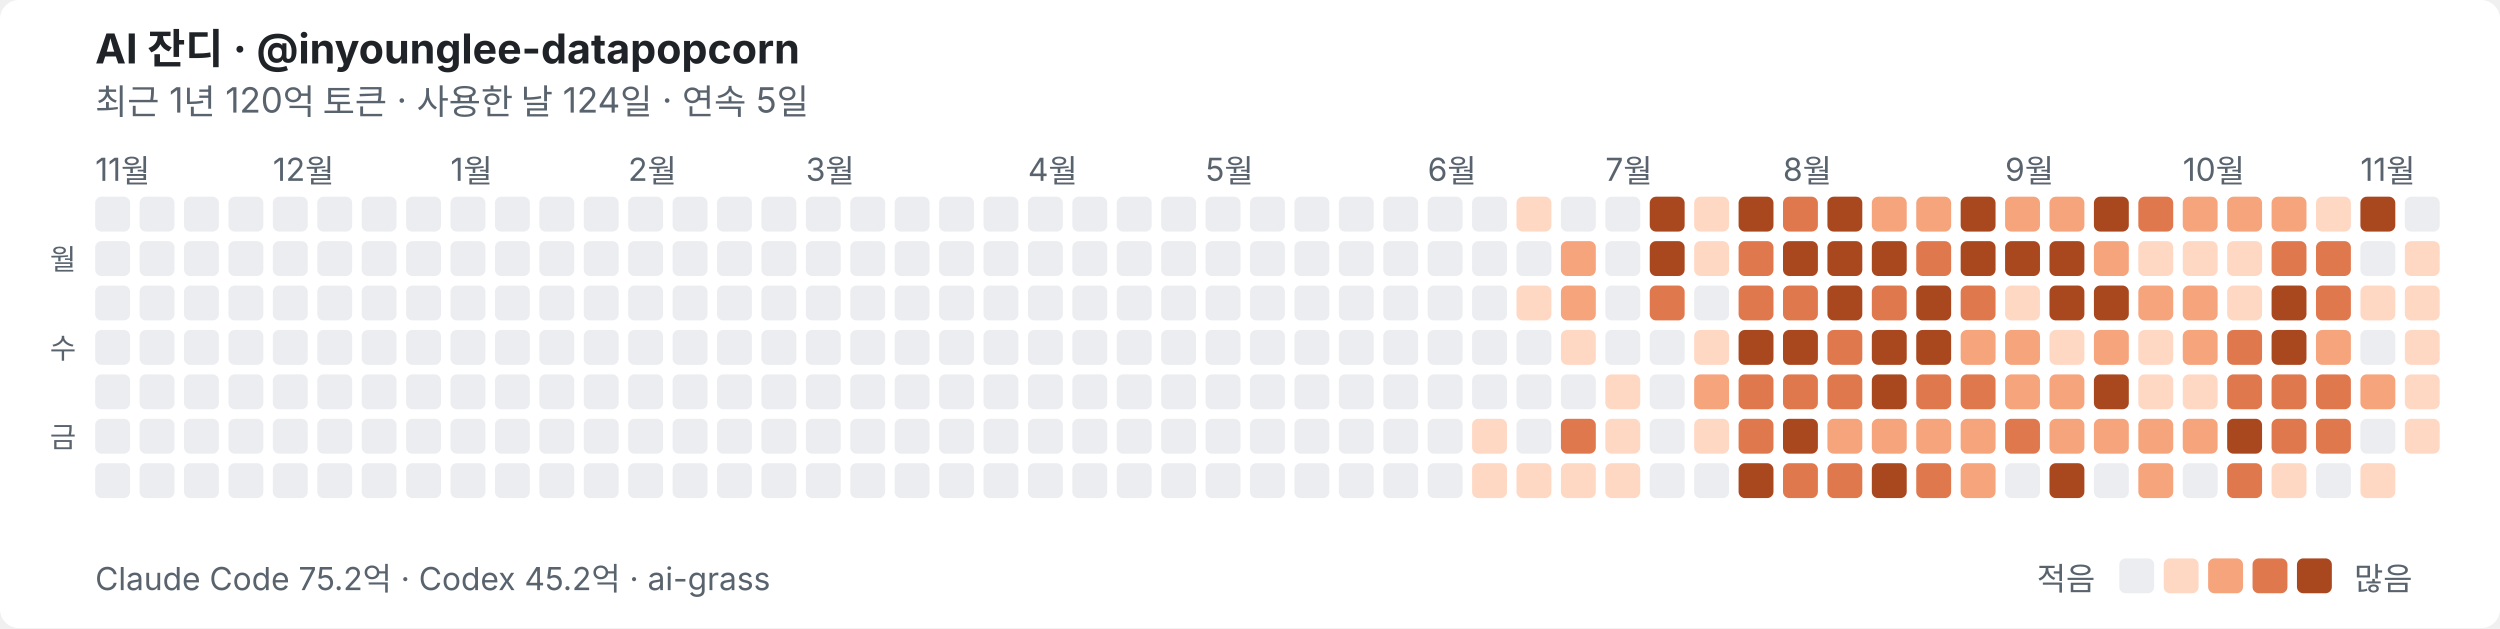
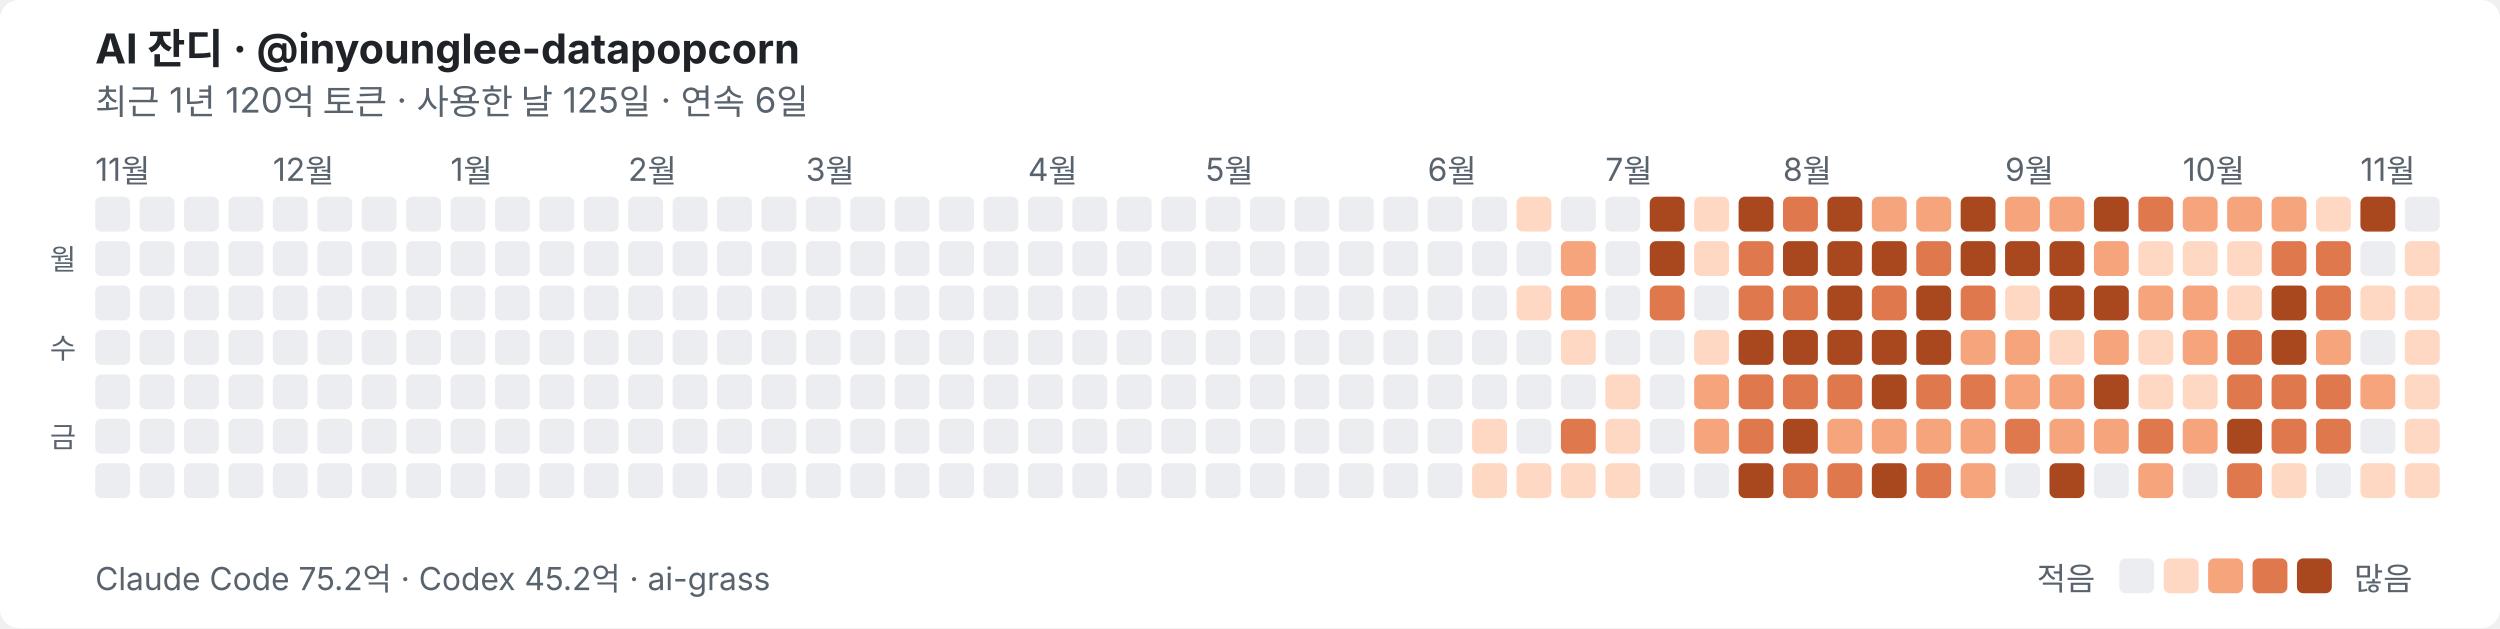
- <svg xmlns="http://www.w3.org/2000/svg" width="788" height="198" viewBox="0 0 788 198" role="img" aria-label="AI 잔디 · @inyounglee-datapopcorn 최근 1년 120억 토큰 · 사용한 날 124일 · 연속 5일">
+ <svg xmlns="http://www.w3.org/2000/svg" width="788" height="198" viewBox="0 0 788 198" role="img" aria-label="AI 잔디 · @inyounglee-datapopcorn 최근 1년 120억 토큰 · 사용한 날 125일 · 연속 6일">
  <rect width="788" height="198" rx="6" fill="#ffffff" />
  <g font-family="-apple-system,BlinkMacSystemFont,'Segoe UI','Apple SD Gothic Neo','Malgun Gothic',sans-serif">
    <text x="30" y="20" font-size="13" font-weight="700" fill="#1f2328">AI 잔디 · @inyounglee-datapopcorn</text>
-     <text x="30" y="36" font-size="11" fill="#59636e">최근 1년 120억 토큰 · 사용한 날 124일 · 연속 5일</text>
+     <text x="30" y="36" font-size="11" fill="#59636e">최근 1년 120억 토큰 · 사용한 날 125일 · 연속 6일</text>
    <text x="30" y="57" font-size="10" fill="#59636e">11월</text>
    <text x="86" y="57" font-size="10" fill="#59636e">12월</text>
    <text x="142" y="57" font-size="10" fill="#59636e">1월</text>
    <text x="198" y="57" font-size="10" fill="#59636e">2월</text>
    <text x="254" y="57" font-size="10" fill="#59636e">3월</text>
    <text x="324" y="57" font-size="10" fill="#59636e">4월</text>
    <text x="380" y="57" font-size="10" fill="#59636e">5월</text>
    <text x="450" y="57" font-size="10" fill="#59636e">6월</text>
    <text x="506" y="57" font-size="10" fill="#59636e">7월</text>
    <text x="562" y="57" font-size="10" fill="#59636e">8월</text>
    <text x="632" y="57" font-size="10" fill="#59636e">9월</text>
    <text x="688" y="57" font-size="10" fill="#59636e">10월</text>
    <text x="744" y="57" font-size="10" fill="#59636e">11월</text>
    <text x="24" y="85" font-size="9" text-anchor="end" fill="#59636e">월</text>
    <text x="24" y="113" font-size="9" text-anchor="end" fill="#59636e">수</text>
    <text x="24" y="141" font-size="9" text-anchor="end" fill="#59636e">금</text>
    <rect x="30" y="62" width="11" height="11" rx="2" fill="#ebedf0" />
    <rect x="30" y="76" width="11" height="11" rx="2" fill="#ebedf0" />
    <rect x="30" y="90" width="11" height="11" rx="2" fill="#ebedf0" />
    <rect x="30" y="104" width="11" height="11" rx="2" fill="#ebedf0" />
    <rect x="30" y="118" width="11" height="11" rx="2" fill="#ebedf0" />
    <rect x="30" y="132" width="11" height="11" rx="2" fill="#ebedf0" />
    <rect x="30" y="146" width="11" height="11" rx="2" fill="#ebedf0" />
    <rect x="44" y="62" width="11" height="11" rx="2" fill="#ebedf0" />
    <rect x="44" y="76" width="11" height="11" rx="2" fill="#ebedf0" />
    <rect x="44" y="90" width="11" height="11" rx="2" fill="#ebedf0" />
    <rect x="44" y="104" width="11" height="11" rx="2" fill="#ebedf0" />
    <rect x="44" y="118" width="11" height="11" rx="2" fill="#ebedf0" />
    <rect x="44" y="132" width="11" height="11" rx="2" fill="#ebedf0" />
    <rect x="44" y="146" width="11" height="11" rx="2" fill="#ebedf0" />
    <rect x="58" y="62" width="11" height="11" rx="2" fill="#ebedf0" />
    <rect x="58" y="76" width="11" height="11" rx="2" fill="#ebedf0" />
    <rect x="58" y="90" width="11" height="11" rx="2" fill="#ebedf0" />
    <rect x="58" y="104" width="11" height="11" rx="2" fill="#ebedf0" />
    <rect x="58" y="118" width="11" height="11" rx="2" fill="#ebedf0" />
    <rect x="58" y="132" width="11" height="11" rx="2" fill="#ebedf0" />
    <rect x="58" y="146" width="11" height="11" rx="2" fill="#ebedf0" />
    <rect x="72" y="62" width="11" height="11" rx="2" fill="#ebedf0" />
    <rect x="72" y="76" width="11" height="11" rx="2" fill="#ebedf0" />
    <rect x="72" y="90" width="11" height="11" rx="2" fill="#ebedf0" />
    <rect x="72" y="104" width="11" height="11" rx="2" fill="#ebedf0" />
    <rect x="72" y="118" width="11" height="11" rx="2" fill="#ebedf0" />
    <rect x="72" y="132" width="11" height="11" rx="2" fill="#ebedf0" />
    <rect x="72" y="146" width="11" height="11" rx="2" fill="#ebedf0" />
    <rect x="86" y="62" width="11" height="11" rx="2" fill="#ebedf0" />
    <rect x="86" y="76" width="11" height="11" rx="2" fill="#ebedf0" />
    <rect x="86" y="90" width="11" height="11" rx="2" fill="#ebedf0" />
    <rect x="86" y="104" width="11" height="11" rx="2" fill="#ebedf0" />
    <rect x="86" y="118" width="11" height="11" rx="2" fill="#ebedf0" />
    <rect x="86" y="132" width="11" height="11" rx="2" fill="#ebedf0" />
    <rect x="86" y="146" width="11" height="11" rx="2" fill="#ebedf0" />
    <rect x="100" y="62" width="11" height="11" rx="2" fill="#ebedf0" />
    <rect x="100" y="76" width="11" height="11" rx="2" fill="#ebedf0" />
    <rect x="100" y="90" width="11" height="11" rx="2" fill="#ebedf0" />
    <rect x="100" y="104" width="11" height="11" rx="2" fill="#ebedf0" />
    <rect x="100" y="118" width="11" height="11" rx="2" fill="#ebedf0" />
    <rect x="100" y="132" width="11" height="11" rx="2" fill="#ebedf0" />
    <rect x="100" y="146" width="11" height="11" rx="2" fill="#ebedf0" />
    <rect x="114" y="62" width="11" height="11" rx="2" fill="#ebedf0" />
    <rect x="114" y="76" width="11" height="11" rx="2" fill="#ebedf0" />
    <rect x="114" y="90" width="11" height="11" rx="2" fill="#ebedf0" />
    <rect x="114" y="104" width="11" height="11" rx="2" fill="#ebedf0" />
    <rect x="114" y="118" width="11" height="11" rx="2" fill="#ebedf0" />
    <rect x="114" y="132" width="11" height="11" rx="2" fill="#ebedf0" />
    <rect x="114" y="146" width="11" height="11" rx="2" fill="#ebedf0" />
    <rect x="128" y="62" width="11" height="11" rx="2" fill="#ebedf0" />
    <rect x="128" y="76" width="11" height="11" rx="2" fill="#ebedf0" />
    <rect x="128" y="90" width="11" height="11" rx="2" fill="#ebedf0" />
    <rect x="128" y="104" width="11" height="11" rx="2" fill="#ebedf0" />
    <rect x="128" y="118" width="11" height="11" rx="2" fill="#ebedf0" />
    <rect x="128" y="132" width="11" height="11" rx="2" fill="#ebedf0" />
    <rect x="128" y="146" width="11" height="11" rx="2" fill="#ebedf0" />
    <rect x="142" y="62" width="11" height="11" rx="2" fill="#ebedf0" />
    <rect x="142" y="76" width="11" height="11" rx="2" fill="#ebedf0" />
    <rect x="142" y="90" width="11" height="11" rx="2" fill="#ebedf0" />
    <rect x="142" y="104" width="11" height="11" rx="2" fill="#ebedf0" />
    <rect x="142" y="118" width="11" height="11" rx="2" fill="#ebedf0" />
    <rect x="142" y="132" width="11" height="11" rx="2" fill="#ebedf0" />
    <rect x="142" y="146" width="11" height="11" rx="2" fill="#ebedf0" />
    <rect x="156" y="62" width="11" height="11" rx="2" fill="#ebedf0" />
    <rect x="156" y="76" width="11" height="11" rx="2" fill="#ebedf0" />
    <rect x="156" y="90" width="11" height="11" rx="2" fill="#ebedf0" />
    <rect x="156" y="104" width="11" height="11" rx="2" fill="#ebedf0" />
    <rect x="156" y="118" width="11" height="11" rx="2" fill="#ebedf0" />
    <rect x="156" y="132" width="11" height="11" rx="2" fill="#ebedf0" />
    <rect x="156" y="146" width="11" height="11" rx="2" fill="#ebedf0" />
    <rect x="170" y="62" width="11" height="11" rx="2" fill="#ebedf0" />
    <rect x="170" y="76" width="11" height="11" rx="2" fill="#ebedf0" />
    <rect x="170" y="90" width="11" height="11" rx="2" fill="#ebedf0" />
    <rect x="170" y="104" width="11" height="11" rx="2" fill="#ebedf0" />
    <rect x="170" y="118" width="11" height="11" rx="2" fill="#ebedf0" />
    <rect x="170" y="132" width="11" height="11" rx="2" fill="#ebedf0" />
    <rect x="170" y="146" width="11" height="11" rx="2" fill="#ebedf0" />
    <rect x="184" y="62" width="11" height="11" rx="2" fill="#ebedf0" />
    <rect x="184" y="76" width="11" height="11" rx="2" fill="#ebedf0" />
    <rect x="184" y="90" width="11" height="11" rx="2" fill="#ebedf0" />
    <rect x="184" y="104" width="11" height="11" rx="2" fill="#ebedf0" />
    <rect x="184" y="118" width="11" height="11" rx="2" fill="#ebedf0" />
    <rect x="184" y="132" width="11" height="11" rx="2" fill="#ebedf0" />
    <rect x="184" y="146" width="11" height="11" rx="2" fill="#ebedf0" />
    <rect x="198" y="62" width="11" height="11" rx="2" fill="#ebedf0" />
    <rect x="198" y="76" width="11" height="11" rx="2" fill="#ebedf0" />
    <rect x="198" y="90" width="11" height="11" rx="2" fill="#ebedf0" />
    <rect x="198" y="104" width="11" height="11" rx="2" fill="#ebedf0" />
    <rect x="198" y="118" width="11" height="11" rx="2" fill="#ebedf0" />
    <rect x="198" y="132" width="11" height="11" rx="2" fill="#ebedf0" />
    <rect x="198" y="146" width="11" height="11" rx="2" fill="#ebedf0" />
    <rect x="212" y="62" width="11" height="11" rx="2" fill="#ebedf0" />
    <rect x="212" y="76" width="11" height="11" rx="2" fill="#ebedf0" />
    <rect x="212" y="90" width="11" height="11" rx="2" fill="#ebedf0" />
    <rect x="212" y="104" width="11" height="11" rx="2" fill="#ebedf0" />
    <rect x="212" y="118" width="11" height="11" rx="2" fill="#ebedf0" />
    <rect x="212" y="132" width="11" height="11" rx="2" fill="#ebedf0" />
    <rect x="212" y="146" width="11" height="11" rx="2" fill="#ebedf0" />
    <rect x="226" y="62" width="11" height="11" rx="2" fill="#ebedf0" />
    <rect x="226" y="76" width="11" height="11" rx="2" fill="#ebedf0" />
    <rect x="226" y="90" width="11" height="11" rx="2" fill="#ebedf0" />
    <rect x="226" y="104" width="11" height="11" rx="2" fill="#ebedf0" />
    <rect x="226" y="118" width="11" height="11" rx="2" fill="#ebedf0" />
    <rect x="226" y="132" width="11" height="11" rx="2" fill="#ebedf0" />
    <rect x="226" y="146" width="11" height="11" rx="2" fill="#ebedf0" />
    <rect x="240" y="62" width="11" height="11" rx="2" fill="#ebedf0" />
    <rect x="240" y="76" width="11" height="11" rx="2" fill="#ebedf0" />
    <rect x="240" y="90" width="11" height="11" rx="2" fill="#ebedf0" />
    <rect x="240" y="104" width="11" height="11" rx="2" fill="#ebedf0" />
    <rect x="240" y="118" width="11" height="11" rx="2" fill="#ebedf0" />
    <rect x="240" y="132" width="11" height="11" rx="2" fill="#ebedf0" />
    <rect x="240" y="146" width="11" height="11" rx="2" fill="#ebedf0" />
    <rect x="254" y="62" width="11" height="11" rx="2" fill="#ebedf0" />
    <rect x="254" y="76" width="11" height="11" rx="2" fill="#ebedf0" />
    <rect x="254" y="90" width="11" height="11" rx="2" fill="#ebedf0" />
    <rect x="254" y="104" width="11" height="11" rx="2" fill="#ebedf0" />
    <rect x="254" y="118" width="11" height="11" rx="2" fill="#ebedf0" />
    <rect x="254" y="132" width="11" height="11" rx="2" fill="#ebedf0" />
    <rect x="254" y="146" width="11" height="11" rx="2" fill="#ebedf0" />
    <rect x="268" y="62" width="11" height="11" rx="2" fill="#ebedf0" />
    <rect x="268" y="76" width="11" height="11" rx="2" fill="#ebedf0" />
    <rect x="268" y="90" width="11" height="11" rx="2" fill="#ebedf0" />
    <rect x="268" y="104" width="11" height="11" rx="2" fill="#ebedf0" />
    <rect x="268" y="118" width="11" height="11" rx="2" fill="#ebedf0" />
    <rect x="268" y="132" width="11" height="11" rx="2" fill="#ebedf0" />
    <rect x="268" y="146" width="11" height="11" rx="2" fill="#ebedf0" />
    <rect x="282" y="62" width="11" height="11" rx="2" fill="#ebedf0" />
    <rect x="282" y="76" width="11" height="11" rx="2" fill="#ebedf0" />
    <rect x="282" y="90" width="11" height="11" rx="2" fill="#ebedf0" />
    <rect x="282" y="104" width="11" height="11" rx="2" fill="#ebedf0" />
    <rect x="282" y="118" width="11" height="11" rx="2" fill="#ebedf0" />
    <rect x="282" y="132" width="11" height="11" rx="2" fill="#ebedf0" />
    <rect x="282" y="146" width="11" height="11" rx="2" fill="#ebedf0" />
    <rect x="296" y="62" width="11" height="11" rx="2" fill="#ebedf0" />
    <rect x="296" y="76" width="11" height="11" rx="2" fill="#ebedf0" />
    <rect x="296" y="90" width="11" height="11" rx="2" fill="#ebedf0" />
    <rect x="296" y="104" width="11" height="11" rx="2" fill="#ebedf0" />
    <rect x="296" y="118" width="11" height="11" rx="2" fill="#ebedf0" />
    <rect x="296" y="132" width="11" height="11" rx="2" fill="#ebedf0" />
    <rect x="296" y="146" width="11" height="11" rx="2" fill="#ebedf0" />
    <rect x="310" y="62" width="11" height="11" rx="2" fill="#ebedf0" />
    <rect x="310" y="76" width="11" height="11" rx="2" fill="#ebedf0" />
    <rect x="310" y="90" width="11" height="11" rx="2" fill="#ebedf0" />
    <rect x="310" y="104" width="11" height="11" rx="2" fill="#ebedf0" />
    <rect x="310" y="118" width="11" height="11" rx="2" fill="#ebedf0" />
    <rect x="310" y="132" width="11" height="11" rx="2" fill="#ebedf0" />
    <rect x="310" y="146" width="11" height="11" rx="2" fill="#ebedf0" />
    <rect x="324" y="62" width="11" height="11" rx="2" fill="#ebedf0" />
    <rect x="324" y="76" width="11" height="11" rx="2" fill="#ebedf0" />
    <rect x="324" y="90" width="11" height="11" rx="2" fill="#ebedf0" />
    <rect x="324" y="104" width="11" height="11" rx="2" fill="#ebedf0" />
    <rect x="324" y="118" width="11" height="11" rx="2" fill="#ebedf0" />
    <rect x="324" y="132" width="11" height="11" rx="2" fill="#ebedf0" />
    <rect x="324" y="146" width="11" height="11" rx="2" fill="#ebedf0" />
    <rect x="338" y="62" width="11" height="11" rx="2" fill="#ebedf0" />
    <rect x="338" y="76" width="11" height="11" rx="2" fill="#ebedf0" />
    <rect x="338" y="90" width="11" height="11" rx="2" fill="#ebedf0" />
    <rect x="338" y="104" width="11" height="11" rx="2" fill="#ebedf0" />
    <rect x="338" y="118" width="11" height="11" rx="2" fill="#ebedf0" />
    <rect x="338" y="132" width="11" height="11" rx="2" fill="#ebedf0" />
    <rect x="338" y="146" width="11" height="11" rx="2" fill="#ebedf0" />
    <rect x="352" y="62" width="11" height="11" rx="2" fill="#ebedf0" />
    <rect x="352" y="76" width="11" height="11" rx="2" fill="#ebedf0" />
    <rect x="352" y="90" width="11" height="11" rx="2" fill="#ebedf0" />
    <rect x="352" y="104" width="11" height="11" rx="2" fill="#ebedf0" />
    <rect x="352" y="118" width="11" height="11" rx="2" fill="#ebedf0" />
    <rect x="352" y="132" width="11" height="11" rx="2" fill="#ebedf0" />
    <rect x="352" y="146" width="11" height="11" rx="2" fill="#ebedf0" />
    <rect x="366" y="62" width="11" height="11" rx="2" fill="#ebedf0" />
    <rect x="366" y="76" width="11" height="11" rx="2" fill="#ebedf0" />
    <rect x="366" y="90" width="11" height="11" rx="2" fill="#ebedf0" />
    <rect x="366" y="104" width="11" height="11" rx="2" fill="#ebedf0" />
    <rect x="366" y="118" width="11" height="11" rx="2" fill="#ebedf0" />
    <rect x="366" y="132" width="11" height="11" rx="2" fill="#ebedf0" />
    <rect x="366" y="146" width="11" height="11" rx="2" fill="#ebedf0" />
    <rect x="380" y="62" width="11" height="11" rx="2" fill="#ebedf0" />
    <rect x="380" y="76" width="11" height="11" rx="2" fill="#ebedf0" />
    <rect x="380" y="90" width="11" height="11" rx="2" fill="#ebedf0" />
    <rect x="380" y="104" width="11" height="11" rx="2" fill="#ebedf0" />
    <rect x="380" y="118" width="11" height="11" rx="2" fill="#ebedf0" />
    <rect x="380" y="132" width="11" height="11" rx="2" fill="#ebedf0" />
    <rect x="380" y="146" width="11" height="11" rx="2" fill="#ebedf0" />
    <rect x="394" y="62" width="11" height="11" rx="2" fill="#ebedf0" />
    <rect x="394" y="76" width="11" height="11" rx="2" fill="#ebedf0" />
    <rect x="394" y="90" width="11" height="11" rx="2" fill="#ebedf0" />
    <rect x="394" y="104" width="11" height="11" rx="2" fill="#ebedf0" />
    <rect x="394" y="118" width="11" height="11" rx="2" fill="#ebedf0" />
    <rect x="394" y="132" width="11" height="11" rx="2" fill="#ebedf0" />
    <rect x="394" y="146" width="11" height="11" rx="2" fill="#ebedf0" />
    <rect x="408" y="62" width="11" height="11" rx="2" fill="#ebedf0" />
    <rect x="408" y="76" width="11" height="11" rx="2" fill="#ebedf0" />
    <rect x="408" y="90" width="11" height="11" rx="2" fill="#ebedf0" />
    <rect x="408" y="104" width="11" height="11" rx="2" fill="#ebedf0" />
    <rect x="408" y="118" width="11" height="11" rx="2" fill="#ebedf0" />
    <rect x="408" y="132" width="11" height="11" rx="2" fill="#ebedf0" />
    <rect x="408" y="146" width="11" height="11" rx="2" fill="#ebedf0" />
    <rect x="422" y="62" width="11" height="11" rx="2" fill="#ebedf0" />
    <rect x="422" y="76" width="11" height="11" rx="2" fill="#ebedf0" />
    <rect x="422" y="90" width="11" height="11" rx="2" fill="#ebedf0" />
    <rect x="422" y="104" width="11" height="11" rx="2" fill="#ebedf0" />
    <rect x="422" y="118" width="11" height="11" rx="2" fill="#ebedf0" />
    <rect x="422" y="132" width="11" height="11" rx="2" fill="#ebedf0" />
    <rect x="422" y="146" width="11" height="11" rx="2" fill="#ebedf0" />
    <rect x="436" y="62" width="11" height="11" rx="2" fill="#ebedf0" />
    <rect x="436" y="76" width="11" height="11" rx="2" fill="#ebedf0" />
    <rect x="436" y="90" width="11" height="11" rx="2" fill="#ebedf0" />
    <rect x="436" y="104" width="11" height="11" rx="2" fill="#ebedf0" />
    <rect x="436" y="118" width="11" height="11" rx="2" fill="#ebedf0" />
    <rect x="436" y="132" width="11" height="11" rx="2" fill="#ebedf0" />
    <rect x="436" y="146" width="11" height="11" rx="2" fill="#ebedf0" />
    <rect x="450" y="62" width="11" height="11" rx="2" fill="#ebedf0" />
    <rect x="450" y="76" width="11" height="11" rx="2" fill="#ebedf0" />
    <rect x="450" y="90" width="11" height="11" rx="2" fill="#ebedf0" />
    <rect x="450" y="104" width="11" height="11" rx="2" fill="#ebedf0" />
    <rect x="450" y="118" width="11" height="11" rx="2" fill="#ebedf0" />
    <rect x="450" y="132" width="11" height="11" rx="2" fill="#ebedf0" />
    <rect x="450" y="146" width="11" height="11" rx="2" fill="#ebedf0" />
    <rect x="464" y="62" width="11" height="11" rx="2" fill="#ebedf0" />
    <rect x="464" y="76" width="11" height="11" rx="2" fill="#ebedf0" />
    <rect x="464" y="90" width="11" height="11" rx="2" fill="#ebedf0" />
    <rect x="464" y="104" width="11" height="11" rx="2" fill="#ebedf0" />
    <rect x="464" y="118" width="11" height="11" rx="2" fill="#ebedf0" />
    <rect x="464" y="132" width="11" height="11" rx="2" fill="#ffd8c4" />
    <rect x="464" y="146" width="11" height="11" rx="2" fill="#ffd8c4" />
    <rect x="478" y="62" width="11" height="11" rx="2" fill="#ffd8c4" />
    <rect x="478" y="76" width="11" height="11" rx="2" fill="#ebedf0" />
    <rect x="478" y="90" width="11" height="11" rx="2" fill="#ffd8c4" />
    <rect x="478" y="104" width="11" height="11" rx="2" fill="#ebedf0" />
    <rect x="478" y="118" width="11" height="11" rx="2" fill="#ebedf0" />
    <rect x="478" y="132" width="11" height="11" rx="2" fill="#ebedf0" />
    <rect x="478" y="146" width="11" height="11" rx="2" fill="#ffd8c4" />
    <rect x="492" y="62" width="11" height="11" rx="2" fill="#ebedf0" />
    <rect x="492" y="76" width="11" height="11" rx="2" fill="#f6a47c" />
    <rect x="492" y="90" width="11" height="11" rx="2" fill="#f6a47c" />
    <rect x="492" y="104" width="11" height="11" rx="2" fill="#ffd8c4" />
    <rect x="492" y="118" width="11" height="11" rx="2" fill="#ebedf0" />
    <rect x="492" y="132" width="11" height="11" rx="2" fill="#e0784e" />
    <rect x="492" y="146" width="11" height="11" rx="2" fill="#ffd8c4" />
    <rect x="506" y="62" width="11" height="11" rx="2" fill="#ebedf0" />
    <rect x="506" y="76" width="11" height="11" rx="2" fill="#ebedf0" />
    <rect x="506" y="90" width="11" height="11" rx="2" fill="#ebedf0" />
    <rect x="506" y="104" width="11" height="11" rx="2" fill="#ebedf0" />
    <rect x="506" y="118" width="11" height="11" rx="2" fill="#ffd8c4" />
    <rect x="506" y="132" width="11" height="11" rx="2" fill="#ffd8c4" />
    <rect x="506" y="146" width="11" height="11" rx="2" fill="#ffd8c4" />
    <rect x="520" y="62" width="11" height="11" rx="2" fill="#a9481f" />
    <rect x="520" y="76" width="11" height="11" rx="2" fill="#a9481f" />
    <rect x="520" y="90" width="11" height="11" rx="2" fill="#e0784e" />
    <rect x="520" y="104" width="11" height="11" rx="2" fill="#ebedf0" />
    <rect x="520" y="118" width="11" height="11" rx="2" fill="#ebedf0" />
    <rect x="520" y="132" width="11" height="11" rx="2" fill="#ebedf0" />
    <rect x="520" y="146" width="11" height="11" rx="2" fill="#ebedf0" />
    <rect x="534" y="62" width="11" height="11" rx="2" fill="#ffd8c4" />
    <rect x="534" y="76" width="11" height="11" rx="2" fill="#ffd8c4" />
    <rect x="534" y="90" width="11" height="11" rx="2" fill="#ebedf0" />
    <rect x="534" y="104" width="11" height="11" rx="2" fill="#ffd8c4" />
    <rect x="534" y="118" width="11" height="11" rx="2" fill="#f6a47c" />
-     <rect x="534" y="132" width="11" height="11" rx="2" fill="#ffd8c4" />
+     <rect x="534" y="132" width="11" height="11" rx="2" fill="#f6a47c" />
    <rect x="534" y="146" width="11" height="11" rx="2" fill="#ebedf0" />
    <rect x="548" y="62" width="11" height="11" rx="2" fill="#a9481f" />
    <rect x="548" y="76" width="11" height="11" rx="2" fill="#e0784e" />
    <rect x="548" y="90" width="11" height="11" rx="2" fill="#e0784e" />
    <rect x="548" y="104" width="11" height="11" rx="2" fill="#a9481f" />
    <rect x="548" y="118" width="11" height="11" rx="2" fill="#e0784e" />
    <rect x="548" y="132" width="11" height="11" rx="2" fill="#e0784e" />
    <rect x="548" y="146" width="11" height="11" rx="2" fill="#a9481f" />
    <rect x="562" y="62" width="11" height="11" rx="2" fill="#e0784e" />
    <rect x="562" y="76" width="11" height="11" rx="2" fill="#a9481f" />
    <rect x="562" y="90" width="11" height="11" rx="2" fill="#e0784e" />
    <rect x="562" y="104" width="11" height="11" rx="2" fill="#a9481f" />
    <rect x="562" y="118" width="11" height="11" rx="2" fill="#e0784e" />
    <rect x="562" y="132" width="11" height="11" rx="2" fill="#a9481f" />
    <rect x="562" y="146" width="11" height="11" rx="2" fill="#e0784e" />
    <rect x="576" y="62" width="11" height="11" rx="2" fill="#a9481f" />
    <rect x="576" y="76" width="11" height="11" rx="2" fill="#a9481f" />
    <rect x="576" y="90" width="11" height="11" rx="2" fill="#a9481f" />
-     <rect x="576" y="104" width="11" height="11" rx="2" fill="#e0784e" />
+     <rect x="576" y="104" width="11" height="11" rx="2" fill="#a9481f" />
    <rect x="576" y="118" width="11" height="11" rx="2" fill="#e0784e" />
    <rect x="576" y="132" width="11" height="11" rx="2" fill="#f6a47c" />
    <rect x="576" y="146" width="11" height="11" rx="2" fill="#e0784e" />
    <rect x="590" y="62" width="11" height="11" rx="2" fill="#f6a47c" />
    <rect x="590" y="76" width="11" height="11" rx="2" fill="#a9481f" />
    <rect x="590" y="90" width="11" height="11" rx="2" fill="#e0784e" />
    <rect x="590" y="104" width="11" height="11" rx="2" fill="#a9481f" />
    <rect x="590" y="118" width="11" height="11" rx="2" fill="#a9481f" />
    <rect x="590" y="132" width="11" height="11" rx="2" fill="#f6a47c" />
    <rect x="590" y="146" width="11" height="11" rx="2" fill="#a9481f" />
    <rect x="604" y="62" width="11" height="11" rx="2" fill="#f6a47c" />
    <rect x="604" y="76" width="11" height="11" rx="2" fill="#e0784e" />
    <rect x="604" y="90" width="11" height="11" rx="2" fill="#a9481f" />
    <rect x="604" y="104" width="11" height="11" rx="2" fill="#a9481f" />
    <rect x="604" y="118" width="11" height="11" rx="2" fill="#e0784e" />
    <rect x="604" y="132" width="11" height="11" rx="2" fill="#f6a47c" />
    <rect x="604" y="146" width="11" height="11" rx="2" fill="#e0784e" />
    <rect x="618" y="62" width="11" height="11" rx="2" fill="#a9481f" />
    <rect x="618" y="76" width="11" height="11" rx="2" fill="#a9481f" />
    <rect x="618" y="90" width="11" height="11" rx="2" fill="#e0784e" />
    <rect x="618" y="104" width="11" height="11" rx="2" fill="#f6a47c" />
    <rect x="618" y="118" width="11" height="11" rx="2" fill="#e0784e" />
    <rect x="618" y="132" width="11" height="11" rx="2" fill="#f6a47c" />
    <rect x="618" y="146" width="11" height="11" rx="2" fill="#f6a47c" />
    <rect x="632" y="62" width="11" height="11" rx="2" fill="#f6a47c" />
    <rect x="632" y="76" width="11" height="11" rx="2" fill="#a9481f" />
    <rect x="632" y="90" width="11" height="11" rx="2" fill="#ffd8c4" />
    <rect x="632" y="104" width="11" height="11" rx="2" fill="#f6a47c" />
    <rect x="632" y="118" width="11" height="11" rx="2" fill="#f6a47c" />
    <rect x="632" y="132" width="11" height="11" rx="2" fill="#e0784e" />
    <rect x="632" y="146" width="11" height="11" rx="2" fill="#ebedf0" />
    <rect x="646" y="62" width="11" height="11" rx="2" fill="#f6a47c" />
    <rect x="646" y="76" width="11" height="11" rx="2" fill="#a9481f" />
    <rect x="646" y="90" width="11" height="11" rx="2" fill="#a9481f" />
    <rect x="646" y="104" width="11" height="11" rx="2" fill="#ffd8c4" />
    <rect x="646" y="118" width="11" height="11" rx="2" fill="#f6a47c" />
    <rect x="646" y="132" width="11" height="11" rx="2" fill="#f6a47c" />
    <rect x="646" y="146" width="11" height="11" rx="2" fill="#a9481f" />
    <rect x="660" y="62" width="11" height="11" rx="2" fill="#a9481f" />
    <rect x="660" y="76" width="11" height="11" rx="2" fill="#f6a47c" />
    <rect x="660" y="90" width="11" height="11" rx="2" fill="#a9481f" />
    <rect x="660" y="104" width="11" height="11" rx="2" fill="#f6a47c" />
    <rect x="660" y="118" width="11" height="11" rx="2" fill="#a9481f" />
    <rect x="660" y="132" width="11" height="11" rx="2" fill="#f6a47c" />
    <rect x="660" y="146" width="11" height="11" rx="2" fill="#ebedf0" />
    <rect x="674" y="62" width="11" height="11" rx="2" fill="#e0784e" />
    <rect x="674" y="76" width="11" height="11" rx="2" fill="#ffd8c4" />
    <rect x="674" y="90" width="11" height="11" rx="2" fill="#f6a47c" />
    <rect x="674" y="104" width="11" height="11" rx="2" fill="#ffd8c4" />
    <rect x="674" y="118" width="11" height="11" rx="2" fill="#ffd8c4" />
-     <rect x="674" y="132" width="11" height="11" rx="2" fill="#f6a47c" />
+     <rect x="674" y="132" width="11" height="11" rx="2" fill="#e0784e" />
    <rect x="674" y="146" width="11" height="11" rx="2" fill="#f6a47c" />
    <rect x="688" y="62" width="11" height="11" rx="2" fill="#f6a47c" />
    <rect x="688" y="76" width="11" height="11" rx="2" fill="#ffd8c4" />
    <rect x="688" y="90" width="11" height="11" rx="2" fill="#f6a47c" />
    <rect x="688" y="104" width="11" height="11" rx="2" fill="#f6a47c" />
    <rect x="688" y="118" width="11" height="11" rx="2" fill="#ffd8c4" />
    <rect x="688" y="132" width="11" height="11" rx="2" fill="#f6a47c" />
    <rect x="688" y="146" width="11" height="11" rx="2" fill="#ebedf0" />
    <rect x="702" y="62" width="11" height="11" rx="2" fill="#f6a47c" />
    <rect x="702" y="76" width="11" height="11" rx="2" fill="#ffd8c4" />
    <rect x="702" y="90" width="11" height="11" rx="2" fill="#ffd8c4" />
    <rect x="702" y="104" width="11" height="11" rx="2" fill="#e0784e" />
    <rect x="702" y="118" width="11" height="11" rx="2" fill="#e0784e" />
    <rect x="702" y="132" width="11" height="11" rx="2" fill="#a9481f" />
    <rect x="702" y="146" width="11" height="11" rx="2" fill="#e0784e" />
    <rect x="716" y="62" width="11" height="11" rx="2" fill="#f6a47c" />
    <rect x="716" y="76" width="11" height="11" rx="2" fill="#e0784e" />
    <rect x="716" y="90" width="11" height="11" rx="2" fill="#a9481f" />
    <rect x="716" y="104" width="11" height="11" rx="2" fill="#a9481f" />
    <rect x="716" y="118" width="11" height="11" rx="2" fill="#e0784e" />
    <rect x="716" y="132" width="11" height="11" rx="2" fill="#e0784e" />
    <rect x="716" y="146" width="11" height="11" rx="2" fill="#ffd8c4" />
    <rect x="730" y="62" width="11" height="11" rx="2" fill="#ffd8c4" />
    <rect x="730" y="76" width="11" height="11" rx="2" fill="#e0784e" />
    <rect x="730" y="90" width="11" height="11" rx="2" fill="#e0784e" />
    <rect x="730" y="104" width="11" height="11" rx="2" fill="#f6a47c" />
    <rect x="730" y="118" width="11" height="11" rx="2" fill="#e0784e" />
    <rect x="730" y="132" width="11" height="11" rx="2" fill="#e0784e" />
    <rect x="730" y="146" width="11" height="11" rx="2" fill="#ebedf0" />
    <rect x="744" y="62" width="11" height="11" rx="2" fill="#a9481f" />
    <rect x="744" y="76" width="11" height="11" rx="2" fill="#ebedf0" />
    <rect x="744" y="90" width="11" height="11" rx="2" fill="#ffd8c4" />
    <rect x="744" y="104" width="11" height="11" rx="2" fill="#ebedf0" />
    <rect x="744" y="118" width="11" height="11" rx="2" fill="#f6a47c" />
    <rect x="744" y="132" width="11" height="11" rx="2" fill="#ebedf0" />
    <rect x="744" y="146" width="11" height="11" rx="2" fill="#ffd8c4" />
    <rect x="758" y="62" width="11" height="11" rx="2" fill="#ebedf0" />
    <rect x="758" y="76" width="11" height="11" rx="2" fill="#ffd8c4" />
    <rect x="758" y="90" width="11" height="11" rx="2" fill="#ffd8c4" />
    <rect x="758" y="104" width="11" height="11" rx="2" fill="#ffd8c4" />
    <rect x="758" y="118" width="11" height="11" rx="2" fill="#ffd8c4" />
    <rect x="758" y="132" width="11" height="11" rx="2" fill="#ffd8c4" />
+     <rect x="758" y="146" width="11" height="11" rx="2" fill="#ffd8c4" />
    <text x="30" y="186" font-size="10" fill="#59636e">Claude Code 75.2억 · Codex 45.2억 · ai-grass</text>
    <text x="642" y="186" font-size="10" fill="#59636e">적음</text>
    <rect x="668" y="176" width="11" height="11" rx="2" fill="#ebedf0" />
    <rect x="682" y="176" width="11" height="11" rx="2" fill="#ffd8c4" />
    <rect x="696" y="176" width="11" height="11" rx="2" fill="#f6a47c" />
    <rect x="710" y="176" width="11" height="11" rx="2" fill="#e0784e" />
    <rect x="724" y="176" width="11" height="11" rx="2" fill="#a9481f" />
    <text x="742" y="186" font-size="10" fill="#59636e">많음</text>
  </g>
</svg>
